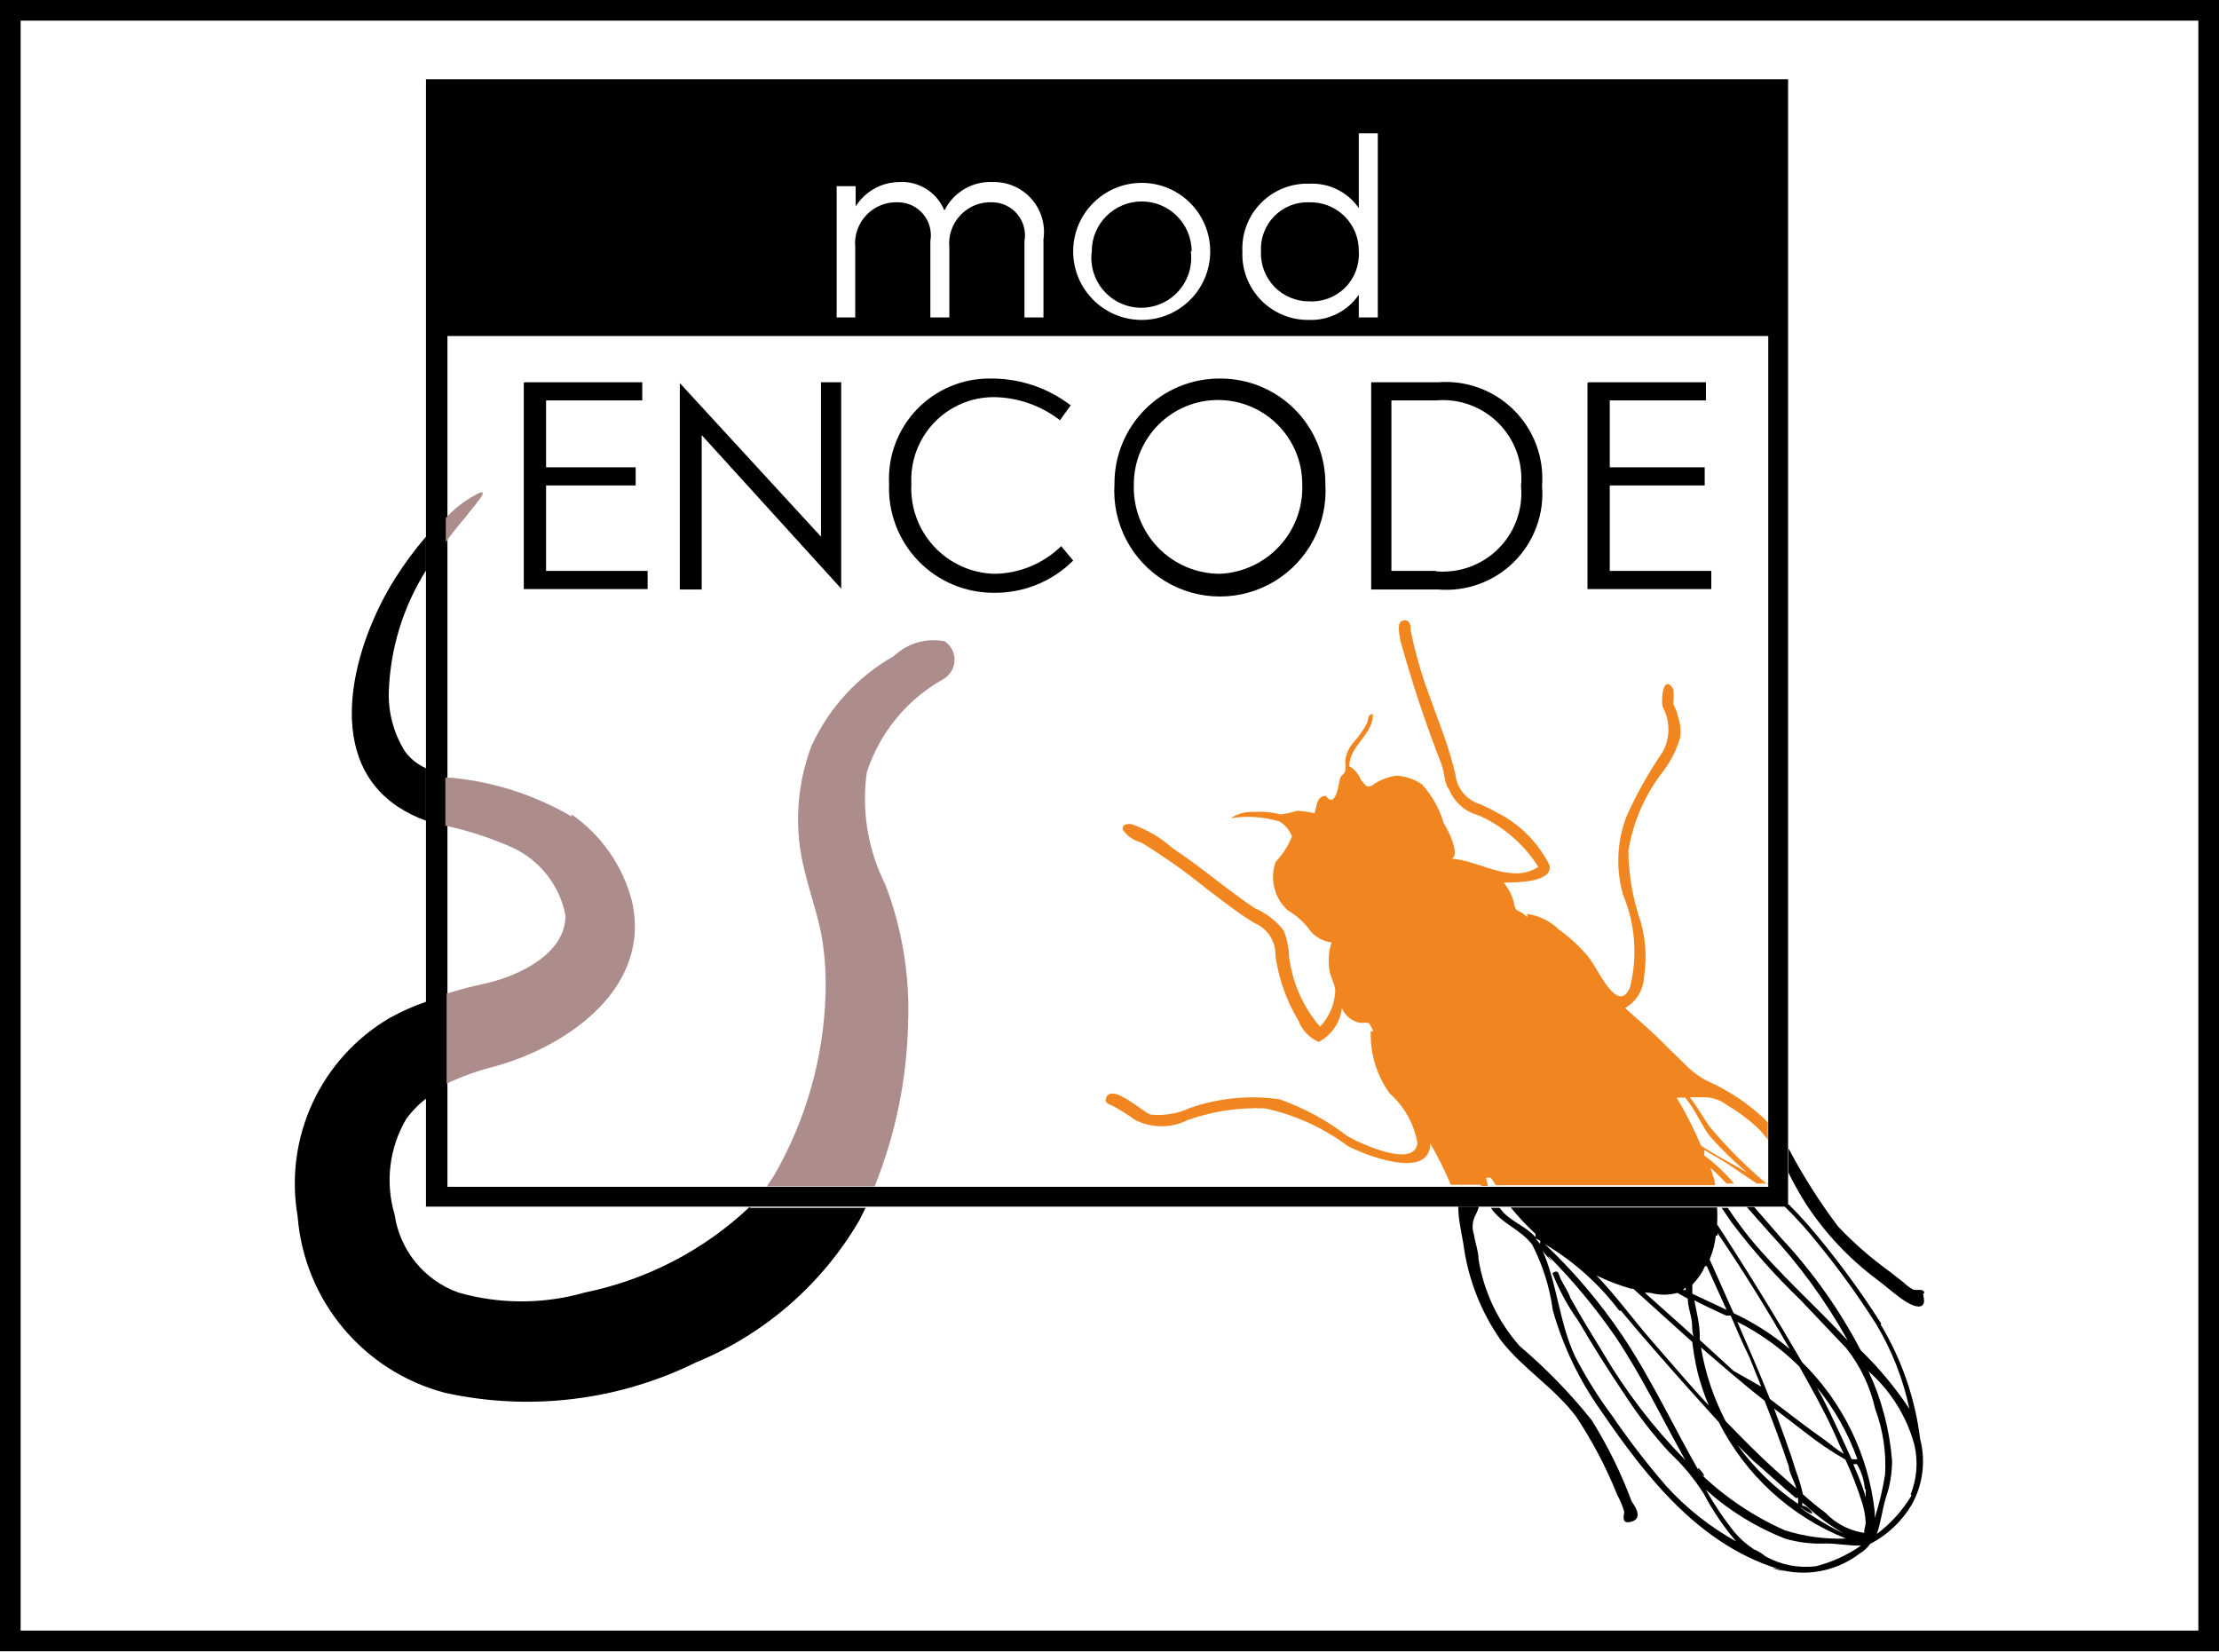
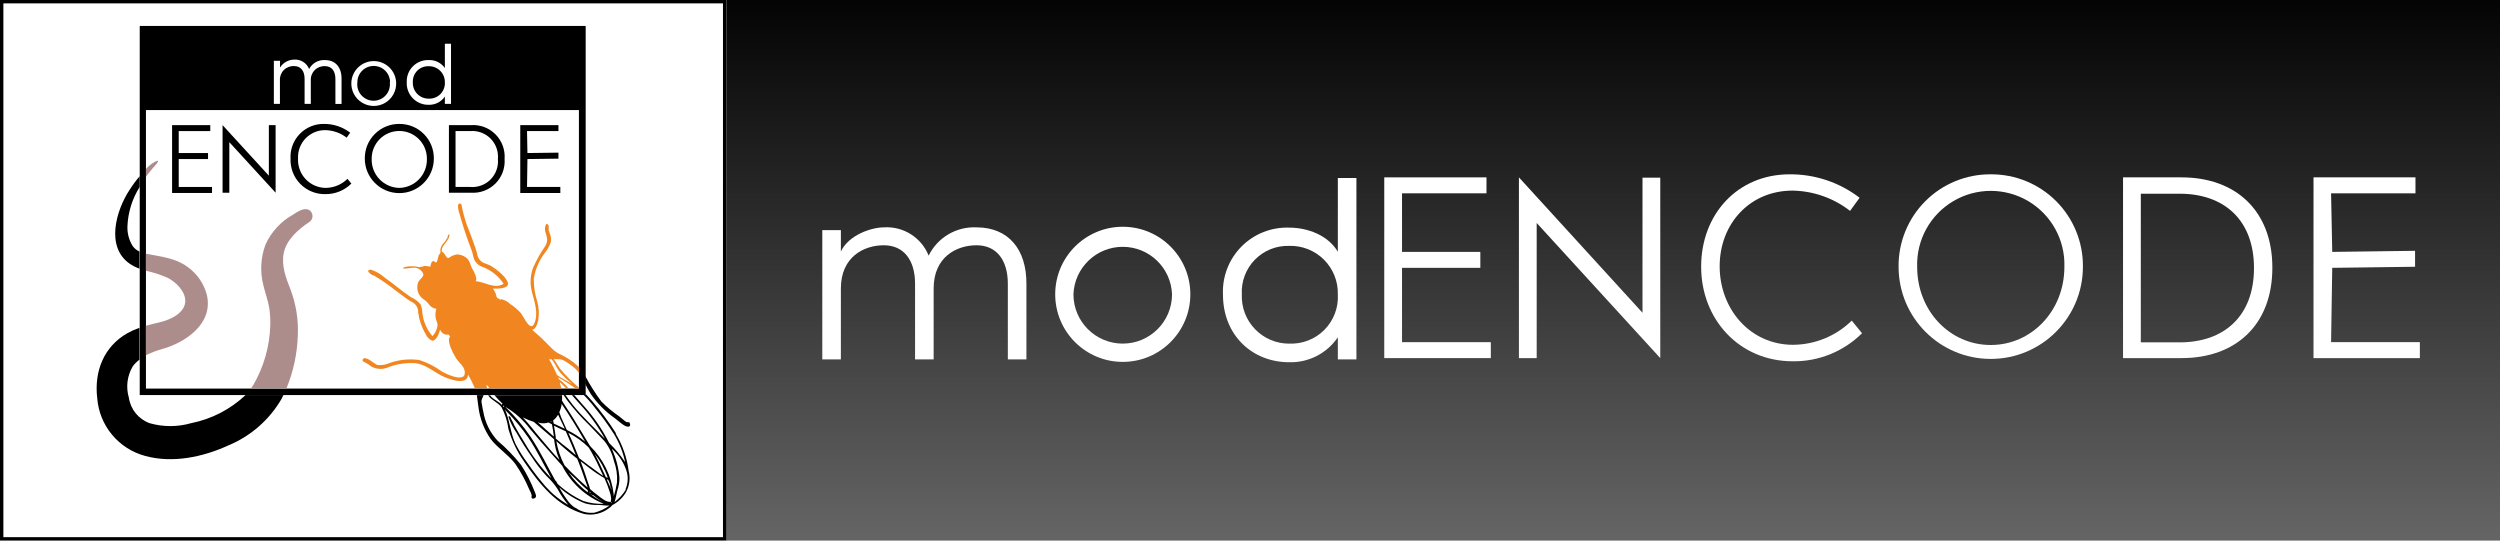
- <svg xmlns="http://www.w3.org/2000/svg" id="Layer_1" data-name="Layer 1" viewBox="0 0 53.76 40">
+ <svg xmlns="http://www.w3.org/2000/svg" id="Layer_1" data-name="Layer 1" viewBox="0 0 370 80">
  <defs>
-     <style>.cls-1{fill:#fff;}.cls-2{fill:#ad8d8c;}.cls-3{fill:#f18620;}</style>
+     <style>.cls-1{fill:url(#linear-gradient);}.cls-2{fill:#fff;}.cls-3{fill:#ad8d8c;}.cls-4{fill:#f18620;}</style>
+     <linearGradient id="linear-gradient" x1="238.76" y1="79.14" x2="238.76" y2="0.31" gradientUnits="userSpaceOnUse">
+       <stop offset="0" stop-color="#646464" />
+       <stop offset="1" stop-color="#040404" />
+     </linearGradient>
  </defs>
-   <rect class="cls-1" x="0.25" y="0.25" width="53.26" height="39.5" />
-   <path d="M53.26,0.5v39H0.5V0.5H53.26m0.5-.5H0V40H53.76V0h0Z" transform="translate(0 0)" />
-   <path d="M42.84,28.75h-32V8.14h32V28.75ZM43.32,1.92h-33V29.23h33V1.92h0Z" transform="translate(0 0)" />
-   <path class="cls-1" d="M23,7.69H22.54V5.84a0.8,0.8,0,0,0-.77-0.94A1,1,0,0,0,20.72,6V7.69H20.27V4.51h0.46V5a1.26,1.26,0,0,1,1.05-.59,1.11,1.11,0,0,1,1.1.69,1.24,1.24,0,0,1,1.18-.69,1.21,1.21,0,0,1,1.22,1.39V7.69H24.82V5.84a0.8,0.8,0,0,0-.77-0.94A1,1,0,0,0,23,6V7.69Z" transform="translate(0 0)" />
-   <path class="cls-1" d="M26,6.09a1.66,1.66,0,0,1,3.32,0A1.66,1.66,0,1,1,26,6.09Zm2.87,0a1.21,1.21,0,0,0-2.42,0A1.21,1.21,0,1,0,28.85,6.09Z" transform="translate(0 0)" />
-   <path class="cls-1" d="M33.37,7.69H32.92V7.14a1.4,1.4,0,0,1-1.2.61A1.59,1.59,0,0,1,30.1,6.09a1.57,1.57,0,0,1,1.62-1.64,1.38,1.38,0,0,1,1.2.59V3.23h0.46V7.69ZM31.72,7.3a1.14,1.14,0,0,0,1.2-1.21,1.17,1.17,0,0,0-1.2-1.19,1.13,1.13,0,0,0-1.17,1.19A1.16,1.16,0,0,0,31.72,7.3Z" transform="translate(0 0)" />
-   <path d="M12.73,9.26h2.83V9.7H13.23v1.62H15.4v0.44H13.23v2.07h2.46v0.44h-3v-5Z" transform="translate(0 0)" />
-   <path d="M19.89,13V9.26h0.49v5L17,10.54v3.74H16.47v-5Z" transform="translate(0 0)" />
-   <path d="M24,9.17a3.14,3.14,0,0,1,1.94.65l-0.26.36a2.67,2.67,0,0,0-1.6-.56,2,2,0,0,0-2,2.1,2.07,2.07,0,0,0,2,2.18,2.35,2.35,0,0,0,1.63-.67L26,13.58a2.68,2.68,0,0,1-1.92.78,2.53,2.53,0,0,1-2.54-2.63A2.43,2.43,0,0,1,24,9.17Z" transform="translate(0 0)" />
-   <path d="M29.55,9.17a2.54,2.54,0,0,1,2.56,2.56,2.56,2.56,0,1,1-5.11,0A2.54,2.54,0,0,1,29.55,9.17Zm0,4.73a2.09,2.09,0,0,0,2-2.17,2,2,0,1,0-4.08,0A2.09,2.09,0,0,0,29.55,13.9Z" transform="translate(0 0)" />
-   <path d="M33.22,9.26h1.62a2.34,2.34,0,0,1,2.52,2.51,2.33,2.33,0,0,1-2.52,2.51H33.22v-5Zm1.57,4.58a1.9,1.9,0,0,0,2.06-2.07A1.9,1.9,0,0,0,34.79,9.7H33.71v4.13h1.08Z" transform="translate(0 0)" />
-   <path d="M38.5,9.26h2.83V9.7H39l0,1.62,2.3,0v0.44l-2.3,0,0,2.07h2.46v0.44h-3v-5Z" transform="translate(0 0)" />
-   <path class="cls-2" d="M22.86,16.45h0Zm0-.92a1.39,1.39,0,0,0-1.2.36,4.8,4.8,0,0,0-2,2.18,5,5,0,0,0-.16,3.05c0.13,0.55.33,1.08,0.42,1.64A7,7,0,0,1,20,24.09a9.32,9.32,0,0,1-1.25,4.39l-0.17.26h2.61A11.22,11.22,0,0,0,22,24.8a8.48,8.48,0,0,0-.55-3.37A4.62,4.62,0,0,1,21,18.71a4,4,0,0,1,1.84-2.25h0A0.54,0.54,0,0,0,22.88,15.53ZM11.5,12a2.6,2.6,0,0,0-.7.55v0.58q0.24-.33.51-0.64C11.4,12.35,12,11.71,11.5,12Zm2.35,7.78a7.11,7.11,0,0,0-2.92-.94l-0.14,0V20a8.45,8.45,0,0,1,1.62.53,2.28,2.28,0,0,1,1.29,1.65c0,0.93-1.13,1.45-1.88,1.63-0.35.08-.7,0.16-1,0.26v2.18A6.37,6.37,0,0,1,12,25.83c1.76-.49,3.79-1.9,3.31-4A3.67,3.67,0,0,0,13.85,19.73Z" transform="translate(0 0)" />
-   <path d="M9.62,19.53a3.17,3.17,0,0,0,.7.35V18.61a1.25,1.25,0,0,1-.51-0.41,2.57,2.57,0,0,1-.39-1.46,5.9,5.9,0,0,1,.9-2.92V13a8.7,8.7,0,0,0-.74,1C8.6,15.54,7.78,18.28,9.62,19.53Zm8.55,9.7a8.2,8.2,0,0,1-4,2.08,5.57,5.57,0,0,1-3.07,0,2.37,2.37,0,0,1-1.54-1.89,2.92,2.92,0,0,1,.28-2.31,2.38,2.38,0,0,1,.5-0.51V24.26a5.57,5.57,0,0,0-.9.4,4.65,4.65,0,0,0-2.23,4.8,4.81,4.81,0,0,0,3.57,4.28A9.26,9.26,0,0,0,16.87,33a8.17,8.17,0,0,0,3.95-3.44l0.15-.3h-2.8Z" transform="translate(0 0)" />
-   <path class="cls-3" d="M35.9,28.73v0h0.15L36,28.53l0.12,0,0.12,0.18h5.31v0c0-.14-0.07-0.28-0.11-0.42l0,0c0.14,0.12.26,0.25,0.39,0.38l0,0h0.18a4.12,4.12,0,0,0-.72-0.68l0-.13c0.2,0.12.41,0.23,0.59,0.35l0.68,0.46h0.27V28.7a11,11,0,0,1-1.42-1.42c-0.17-.25-0.3-0.48-0.47-0.7h0.33a0.92,0.92,0,0,1,.57.19,4.2,4.2,0,0,1,.78.59,2.48,2.48,0,0,1,.21.25V27.19l-0.13-.13a4.93,4.93,0,0,0-1.22-.82,2,2,0,0,1-.62-0.42l-0.49-.48c-0.31-.32-0.65-0.61-1-0.92a0.91,0.91,0,0,0,.46-0.75,3.19,3.19,0,0,0-.07-1.31,5.48,5.48,0,0,1-.31-1.75,4.27,4.27,0,0,1,.77-1.83,2.56,2.56,0,0,0,.48-0.89,1.1,1.1,0,0,0-.06-0.57c0-.09-0.08-0.19-0.1-0.28a2.1,2.1,0,0,0,0-.35c-0.25-.38-0.3.25-0.26,0.43a1.14,1.14,0,0,1,0,1.1,9.81,9.81,0,0,0-.88,1.57,3,3,0,0,0-.08,1.88,3.57,3.57,0,0,1,.17,2.25c-0.29.69-.79-0.47-1-0.73a3.8,3.8,0,0,0-.72-0.67A1.37,1.37,0,0,0,37,22.14v0.08a0.69,0.69,0,0,0-.25-0.17,0.27,0.27,0,0,1-.07-0.18,1.27,1.27,0,0,0-.25-0.49c0.29,0,1.2,0,1.11-.42a2.85,2.85,0,0,0-1.26-1.27,4.53,4.53,0,0,0-.42-0.21,0.84,0.84,0,0,1-.6-0.72A9.18,9.18,0,0,0,35,17.87c-0.16-.44-0.32-0.88-0.48-1.32a11.18,11.18,0,0,1-.34-1.26c0-.1,0-0.29-0.18-0.26s-0.09.37-.07,0.5a30.5,30.5,0,0,0,1,3C35,18.76,35,19,35.11,19.13a1.06,1.06,0,0,0,.71.62A3.3,3.3,0,0,1,37.27,21c-0.66.43-1.44-.16-2.1-0.2,0.22-.08-0.1-0.73-0.19-0.85A2.39,2.39,0,0,0,34.45,19a1.21,1.21,0,0,0-.62-0.21,1.26,1.26,0,0,0-.59.24c-0.15.06-.14,0-0.27-0.14a0.65,0.65,0,0,0-.28-0.33c0-.5.59-0.77,0.57-1.26-0.14,0-.1.14-0.15,0.24a2.65,2.65,0,0,1-.34.47,0.83,0.83,0,0,0-.18.43,0.72,0.72,0,0,1,0,.23c0,0.06-.09.11-0.12,0.17s-0.09.79-.35,0.44c-0.22,0-.22.25-0.27,0.42a2.89,2.89,0,0,0-.42-0.06,2.49,2.49,0,0,1-.41.09,1.88,1.88,0,0,0-.64-0.06,0.9,0.9,0,0,0-.56.15A2.68,2.68,0,0,1,31,19.9a0.72,0.72,0,0,1,.3.36,1.8,1.8,0,0,1-.39.61,1.08,1.08,0,0,0,.3,1.19,1.86,1.86,0,0,1,.47.4,0.8,0.8,0,0,0,.58.37,1.47,1.47,0,0,0-.06.6c0,0.19.15,0.4,0.15,0.58a1.34,1.34,0,0,1-.37.86,3.21,3.21,0,0,1-.75-1.7,1.85,1.85,0,0,0-.13-0.63,1.8,1.8,0,0,0-.7-0.54c-0.68-.45-1.3-1-2-1.46a2.88,2.88,0,0,0-1-.58c-0.1,0-.21,0-0.2.14a0.78,0.78,0,0,0,.45.31,14.61,14.61,0,0,1,1.57,1.11c0.3,0.23.6,0.46,0.92,0.68l0.25,0.16a0.82,0.82,0,0,1,.51.79,4.16,4.16,0,0,0,.56,1.58,0.9,0.9,0,0,0,.49.51,1.06,1.06,0,0,0,.56-0.82,0.59,0.59,0,0,0,.45.36,0.82,0.82,0,0,1,.2,0,0.84,0.84,0,0,1,.11.2l-0.06,0a2.43,2.43,0,0,0,.46,1.51,2.08,2.08,0,0,1,.67,1.2c-0.07.63-1.41,0-1.7-.17A5.88,5.88,0,0,0,31,26.63a4.59,4.59,0,0,0-2.17.21,1.8,1.8,0,0,1-.95.16c-0.19-.05-0.9-0.74-1.07-0.43-0.08.16,0.07,0.18,0.17,0.23a5.19,5.19,0,0,1,.52.33,1.41,1.41,0,0,0,1.28,0,5,5,0,0,1,1.87-.28,5.19,5.19,0,0,1,2,.91c0.41,0.22,2,.84,2-0.06a8.33,8.33,0,0,1,.5,1v0h0.71v0Zm4.92-2.15,0.1,0.13c0.19,0.26.31,0.56,0.51,0.82a9.14,9.14,0,0,0,.9.88C42,28.2,41.57,28,41.21,27.75a9,9,0,0,0-.59-1.16h0.19Zm-4.06-4.39s0,0,0,0Z" transform="translate(0 0)" />
-   <path d="M38.56,34.4a13,13,0,0,0-1.74-1.79,4.16,4.16,0,0,1-1-2.11c0-.19-0.08-0.39-0.11-0.59a0.6,0.6,0,0,1,.05-0.5,1.1,1.1,0,0,0,.07-0.18h-0.5c0,0.3.07,0.6,0.12,0.88a5.26,5.26,0,0,0,.92,2.37c0.53,0.68,1.28,1.13,1.81,1.83a10.44,10.44,0,0,1,1,1.9,2.15,2.15,0,0,1,.17.41c0,0.08-.09.32,0.18,0.24s0.1-.35,0-0.49A10.78,10.78,0,0,0,38.56,34.4Zm6.52-1.6c0.06,0.07-.15-0.33,0,0h0Zm-1.46,3.71c0.6,0.42.08-.18,0,0h0Zm3-5.18h0c0-.13-0.19-0.06-0.27-0.09a1.24,1.24,0,0,1-.24-0.18l-0.32-.25a8.92,8.92,0,0,1-1.26-1.1,14.16,14.16,0,0,1-1.2-1.89v0.59a8.31,8.31,0,0,0,.42.75A7.2,7.2,0,0,0,45.48,31c0.23,0.17.45,0.38,0.69,0.53s0.51,0.21.43-.13C46.6,31.38,46.61,31.42,46.59,31.34Zm-1.35,1.85c0.42,1,0,0,0,0h0Zm0.31-1.11a20.53,20.53,0,0,0-1.78-2.4c-0.15-.17-0.3-0.33-0.46-0.49v0H43.19a10.09,10.09,0,0,1,.9,1,19.85,19.85,0,0,1,1.36,1.89,6.67,6.67,0,0,1,.81,2.06,8.5,8.5,0,0,0-1.18-1.42A12.4,12.4,0,0,0,43.16,30l-0.66-.76H42.32l0.53,0.6a13.36,13.36,0,0,1,1.92,2.64C44,31.65,43.11,30.86,42.4,30c-0.19-.24-0.37-0.48-0.54-0.74H41.71l0.24,0.35a15.78,15.78,0,0,0,1.67,1.88l1.11,1.17a3.63,3.63,0,0,1,.7,1.47,3.88,3.88,0,0,1,.24,1.59,7.07,7.07,0,0,1-.25,1.05s0-.1,0-0.15A6,6,0,0,0,43.66,33l-0.49-.83c-0.45-.75-0.91-1.49-1.38-2.22l-0.19-.29a3.25,3.25,0,0,0,0-.41h-5a6.4,6.4,0,0,0,.6.64h0l0,0.08c-0.22-.25-0.54-0.36-0.77-0.59l-0.1-.12H36.12c0.25,0.38.71,0.51,1,.89a4.88,4.88,0,0,1,.5,1.59,7.94,7.94,0,0,0,1.17,2.44c1.12,1.64,2.43,3.31,4.44,3.87-0.17,0-.52-0.14,0,0h0a2.25,2.25,0,0,0,1.83-.42,0.83,0.83,0,0,0,.25-0.23,2.51,2.51,0,0,0,1-.94,2.15,2.15,0,0,0,.21-1.6A7.05,7.05,0,0,0,45.56,32.08Zm-0.38,4,0,0.2C45.13,36,45,35.71,44.9,35.47a0.28,0.28,0,0,1,.09,0A1.39,1.39,0,0,1,45.18,36.08ZM45,35.35l-0.14,0c-0.17-.38-0.35-0.76-0.53-1.14-0.1-.2-0.2-0.4-0.31-0.6A5.9,5.9,0,0,1,45,35.35Zm-1.23-1.93c0.29,0.52.55,1,.8,1.59l0.1,0.21c-0.17-.1-0.33-0.24-0.45-0.33-0.46-.32-0.9-0.67-1.34-1-0.25-.63-0.52-1.25-0.79-1.87a5.93,5.93,0,0,1,1.5,1.08ZM43,35.6c-0.41-.37-0.8-0.77-1.19-1.17a5.94,5.94,0,0,1-.6-1.79c0.51,0.44,1,.87,1.54,1.29,0.21,0.53.41,1.06,0.59,1.6,0,0.14.13,0.34,0.18,0.53Zm0.56,0.68a0.54,0.54,0,0,1,0,.15A5.89,5.89,0,0,1,42.09,35l0.38,0.38C42.81,35.67,43.16,36,43.51,36.29Zm-2.38-3.82,0-.11c0-.28-0.08-0.57-0.13-0.85,0.25,0.13.51,0.25,0.77,0.37l0.11,0c0.15,0.35.3,0.7,0.45,1l0.29,0.72L42,33.21Zm0.43-2.53V29.87c0.62,0.91,1.2,1.85,1.75,2.81A6.13,6.13,0,0,0,42,31.81l-0.41-.92-0.17-.38A2.18,2.18,0,0,0,41.57,29.93Zm-0.26.74,0.48,1.06L41,31.34l0-.22A1.48,1.48,0,0,0,41.31,30.67Zm-0.51.52v0.06l-0.07,0Zm-0.85.13a1.25,1.25,0,0,0,.65,0l0.25,0.14c0,0.17.06,0.33,0.09,0.5s0,0.27.05,0.41l-1.12-1-0.06-.06Zm-0.42-.1L41,32.51a6,6,0,0,0,.13.74,5.4,5.4,0,0,0,.27.8c-0.48-.52-0.94-1.06-1.4-1.59s-0.84-1.06-1.32-1.56A5.38,5.38,0,0,0,39.52,31.22Zm-0.3.53c0.53,0.64,1.08,1.26,1.63,1.88l0.74,0.82a5.91,5.91,0,0,0,3.08,2.82,4.31,4.31,0,0,1-1.48-.2,7.1,7.1,0,0,1-2.05-1.38c0.3,0.27-.21-0.39,0,0-0.63-1.1-1.18-2.28-1.88-3.33a13.28,13.28,0,0,0-1.88-2.22A6.28,6.28,0,0,1,39.23,31.75Zm4.39,4.77a0.39,0.39,0,0,0,0-.12l0.1,0.08a5.1,5.1,0,0,0,.91.67A6.53,6.53,0,0,1,43.62,36.52Zm-6.35-6.39L37.2,30l0.12,0.06ZM40.37,36a18.56,18.56,0,0,1-1.31-1.7,10.46,10.46,0,0,1-.9-1.44c-0.39-.83-0.43-1.77-0.8-2.59l0.16,0.16a14.39,14.39,0,0,1,1.61,1.94c0.64,0.95,1.14,2,1.7,3a13.4,13.4,0,0,1-2-2.61c-0.27-.44-0.54-0.88-0.79-1.33C38,31.3,37.89,31.14,37.82,31s-0.05-.26-0.21-0.16A5.36,5.36,0,0,0,38.24,32q0.52,0.89,1.1,1.75a10.63,10.63,0,0,0,1.11,1.44,5,5,0,0,1,.83,1,6.42,6.42,0,0,0,.78,1.15A6.63,6.63,0,0,1,40.37,36ZM44,37.94a2,2,0,0,1-1.23-.24,1.12,1.12,0,0,0-.28-0.17A2.15,2.15,0,0,1,42,37.09a7.72,7.72,0,0,1-.67-1,6.33,6.33,0,0,0,1.91,1.18,3,3,0,0,0,1,.12c0.28,0,.57.06,0.85,0.05A3.41,3.41,0,0,1,44,37.94Zm1.23-.71h0l0-.09a1.6,1.6,0,0,1-1-.49c-0.19-.14-0.37-0.29-0.55-0.45a3.83,3.83,0,0,0-.16-0.54c-0.16-.52-0.34-1-0.54-1.54l0.73,0.56a8.25,8.25,0,0,0,1,.68,8.51,8.51,0,0,1,.39,1,1.9,1.9,0,0,1,.1.52c0,0.11-.08.24,0,0.28Zm1.08-1a3.27,3.27,0,0,1-.84.93c0.1-.28.13-0.59,0.22-0.88a2.79,2.79,0,0,0,.15-0.89,6.32,6.32,0,0,0-.57-2.17A3.64,3.64,0,0,1,46.38,35,2,2,0,0,1,46.29,36.2ZM37.2,30s0,0,0,0h0Zm0.32,0.43-0.16-.16C37.4,30.38,37.75,30.7,37.52,30.45Z" transform="translate(0 0)" />
+   <rect class="cls-1" x="107.52" width="262.48" height="80" />
+   <path class="cls-2" d="M138.18,53.19h-2.75V42c0-3.52-1.68-5.7-4.63-5.7s-6.35,1.72-6.35,6.39V53.19h-2.75V34.06h2.75v3.16c1.19-2.5,4.59-3.57,6.35-3.57a6.68,6.68,0,0,1,6.64,4.18,7.5,7.5,0,0,1,7.09-4.18c4.67,0,7.42,3.2,7.38,8.4V53.19h-2.75V42c0-3.52-1.68-5.7-4.63-5.7s-6.35,1.72-6.35,6.39V53.19Z" transform="translate(0 0)" />
+   <path class="cls-2" d="M156.17,43.56a10,10,0,0,1,20,0A10,10,0,1,1,156.17,43.56Zm17.29,0a7.3,7.3,0,0,0-14.59,0A7.29,7.29,0,1,0,173.46,43.56Z" transform="translate(0 0)" />
+   <path class="cls-2" d="M200.76,53.19H198V49.92a8.42,8.42,0,0,1-7.21,3.69c-5.45,0-9.79-4-9.79-10a9.48,9.48,0,0,1,9.79-9.92c2.79,0,5.78,1.15,7.21,3.57V26.34h2.75V53.19Zm-10-2.34A6.9,6.9,0,0,0,198,43.56a7,7,0,0,0-7.21-7.17,6.81,6.81,0,0,0-7,7.17A7,7,0,0,0,190.8,50.86Z" transform="translate(0 0)" />
+   <path class="cls-2" d="M204.87,26.25H220v2.36H207.5v8.67h11.59v2.36H207.5v11h13.14V53H204.87V26.25Z" transform="translate(0 0)" />
+   <path class="cls-2" d="M243.09,46.29v-20h2.63V53l-18.29-20V53H224.8V26.25Z" transform="translate(0 0)" />
+   <path class="cls-2" d="M264.85,25.8a16.78,16.78,0,0,1,10.37,3.47l-1.41,1.94a14.25,14.25,0,0,0-8.52-3c-6.29,0-10.78,4.88-10.78,11.2s4.5,11.62,10.86,11.62a12.52,12.52,0,0,0,8.69-3.58l1.52,1.87a14.29,14.29,0,0,1-10.25,4.15c-7.92,0-13.56-6.21-13.56-14S257.19,25.8,264.85,25.8Z" transform="translate(0 0)" />
+   <path class="cls-2" d="M294.63,25.8a13.54,13.54,0,0,1,13.64,13.68,13.64,13.64,0,1,1-27.28,0A13.54,13.54,0,0,1,294.63,25.8Zm0,25.26c6,0,10.9-5,10.9-11.58a10.9,10.9,0,1,0-21.79,0C283.73,46,288.57,51.06,294.63,51.06Z" transform="translate(0 0)" />
+   <path class="cls-2" d="M314.21,26.25h8.65c8,0,13.45,4.91,13.45,13.37S330.9,53,322.86,53h-8.65V26.25Zm8.38,24.42c6.59,0,11-3.89,11-11s-4.42-11-11-11h-5.75V50.67h5.75Z" transform="translate(0 0)" />
+   <path class="cls-2" d="M342.4,26.25h15.09v2.36H345l0.17,8.67,12.26-.16v2.36l-12.26.16-0.17,11h13.14V53H342.4V26.25Z" transform="translate(0 0)" />
+   <rect class="cls-2" x="0.25" y="0.25" width="107.02" height="79.5" />
+   <path d="M107,0.5v79H0.5V0.5H107m0.5-.5H0V80H107.52V0h0Z" transform="translate(0 0)" />
+   <path d="M85.68,57.51H21.6V16.29H85.68V57.51Zm1-53.67h-66V58.47h66V3.84h0Z" transform="translate(0 0)" />
+   <path class="cls-2" d="M46,15.37H45.08v-3.7c0-1.17-.56-1.89-1.54-1.89a2,2,0,0,0-2.11,2.12v3.47H40.53V9h0.91v1a2.52,2.52,0,0,1,2.11-1.18,2.22,2.22,0,0,1,2.2,1.39A2.49,2.49,0,0,1,48.1,8.89c1.55,0,2.46,1.06,2.45,2.79v3.7H49.64v-3.7c0-1.17-.56-1.89-1.54-1.89A2,2,0,0,0,46,11.91v3.47Z" transform="translate(0 0)" />
+   <path class="cls-2" d="M52,12.18a3.32,3.32,0,0,1,6.63,0A3.32,3.32,0,1,1,52,12.18Zm5.73,0a2.42,2.42,0,0,0-4.84,0A2.42,2.42,0,1,0,57.69,12.18Z" transform="translate(0 0)" />
+   <path class="cls-2" d="M66.75,15.37H65.84V14.29a2.79,2.79,0,0,1-2.39,1.22,3.18,3.18,0,0,1-3.25-3.33,3.14,3.14,0,0,1,3.25-3.29,2.76,2.76,0,0,1,2.39,1.18V6.47h0.91v8.91Zm-3.3-.77a2.29,2.29,0,0,0,2.39-2.42A2.34,2.34,0,0,0,63.44,9.8a2.26,2.26,0,0,0-2.34,2.38A2.32,2.32,0,0,0,63.44,14.6Z" transform="translate(0 0)" />
+   <path d="M25.47,18.52h5.65V19.4H26.45v3.25h4.34v0.89H26.45v4.13h4.93v0.89H25.47v-10Z" transform="translate(0 0)" />
+   <path d="M39.79,26V18.52h1v10l-6.85-7.48v7.48h-1v-10Z" transform="translate(0 0)" />
+   <path d="M47.94,18.34a6.29,6.29,0,0,1,3.89,1.3l-0.53.73a5.34,5.34,0,0,0-3.19-1.11,4,4,0,0,0-4,4.2,4.14,4.14,0,0,0,4.07,4.35,4.69,4.69,0,0,0,3.25-1.34L52,27.17a5.35,5.35,0,0,1-3.84,1.56A5.05,5.05,0,0,1,43,23.47,4.87,4.87,0,0,1,47.94,18.34Z" transform="translate(0 0)" />
+   <path d="M59.1,18.34a5.07,5.07,0,0,1,5.11,5.13,5.11,5.11,0,1,1-10.22,0A5.07,5.07,0,0,1,59.1,18.34Zm0,9.47a4.18,4.18,0,0,0,4.08-4.34,4.08,4.08,0,1,0-8.17,0A4.17,4.17,0,0,0,59.1,27.81Z" transform="translate(0 0)" />
+   <path d="M66.44,18.52h3.24a4.67,4.67,0,0,1,5,5,4.67,4.67,0,0,1-5,5H66.44v-10Zm3.14,9.15a3.8,3.8,0,0,0,4.11-4.14,3.8,3.8,0,0,0-4.11-4.13H67.42v8.27h2.16Z" transform="translate(0 0)" />
+   <path d="M77,18.52h5.65V19.4H78l0.06,3.25,4.59-.06v0.89l-4.59.06L78,27.67h4.93v0.89H77v-10Z" transform="translate(0 0)" />
+   <path class="cls-3" d="M45.72,32.9h0Zm0-1.83c-0.78-.41-1.75.33-2.41,0.73a9.6,9.6,0,0,0-4,4.36,10,10,0,0,0-.32,6.1c0.25,1.1.67,2.16,0.85,3.27A14,14,0,0,1,40,48.17a18.63,18.63,0,0,1-2.49,8.77c-0.11.18-.22,0.36-0.34,0.53h5.23a22.44,22.44,0,0,0,1.68-7.88A17,17,0,0,0,43,42.86c-0.68-1.73-1.39-3.55-1-5.44s2.07-3.43,3.69-4.5c-0.14.09-.7,0.47,0,0A1.07,1.07,0,0,0,45.75,31.07ZM23,23.9A5.19,5.19,0,0,0,21.6,25v1.17q0.48-.66,1-1.27C22.8,24.7,24,23.42,23,23.9Zm4.71,15.57C26,38.21,23.92,38,21.87,37.6l-0.28-.06v2.53a16.89,16.89,0,0,1,3.25,1.06c1.16,0.6,2.52,1.9,2.58,3.31,0.08,1.86-2.25,2.9-3.75,3.25-0.7.16-1.4,0.33-2.08,0.52v4.37A12.74,12.74,0,0,1,24,51.66c3.53-1,7.59-3.79,6.62-8A7.35,7.35,0,0,0,27.71,39.47Z" transform="translate(0 0)" />
+   <path d="M19.24,39.06a6.35,6.35,0,0,0,1.4.7V37.23a2.5,2.5,0,0,1-1-.81,5.13,5.13,0,0,1-.78-2.92,11.8,11.8,0,0,1,1.81-5.83V26.08a17.41,17.41,0,0,0-1.48,2C17.2,31.08,15.56,36.56,19.24,39.06Zm17.1,19.41a16.39,16.39,0,0,1-8.06,4.16,11.15,11.15,0,0,1-6.14,0,4.73,4.73,0,0,1-3.07-3.78,5.85,5.85,0,0,1,.57-4.62,4.76,4.76,0,0,1,1-1V48.51a11.14,11.14,0,0,0-1.8.81c-3.51,2-4.92,5.7-4.45,9.61a9.61,9.61,0,0,0,7.14,8.56c4,1.09,8.49.16,12.22-1.55a16.35,16.35,0,0,0,7.9-6.87l0.3-.6h-5.6Z" transform="translate(0 0)" />
+   <path class="cls-4" d="M71.79,57.47v0h0.3c0-.15-0.09-0.31-0.12-0.45l0.23,0.09,0.23,0.36H83.07l0,0c-0.06-.28-0.13-0.57-0.21-0.85l0.06,0c0.27,0.24.52,0.5,0.77,0.75l0.08,0.09h0.37a8.25,8.25,0,0,0-1.43-1.35l-0.09-.26c0.4,0.24.81,0.46,1.19,0.71l1.37,0.91h0.54V57.4a22,22,0,0,1-2.84-2.84c-0.34-.5-0.61-1-0.93-1.4h0.66a1.84,1.84,0,0,1,1.13.37,8.39,8.39,0,0,1,1.56,1.18,5,5,0,0,1,.42.49V54.38l-0.26-.26A9.86,9.86,0,0,0,83,52.48a4,4,0,0,1-1.24-.83c-0.33-.33-0.67-0.65-1-1-0.62-.64-1.31-1.23-2-1.84,0.58-.11.81-1,0.91-1.5a6.38,6.38,0,0,0-.14-2.62A11,11,0,0,1,79,41.23a8.54,8.54,0,0,1,1.53-3.66,5.11,5.11,0,0,0,1-1.78,2.2,2.2,0,0,0-.13-1.14c-0.06-.19-0.15-0.37-0.2-0.57a4.2,4.2,0,0,0,0-.69c-0.49-.76-0.61.51-0.51,0.85,0.24,0.88.5,1.34,0,2.19a19.62,19.62,0,0,0-1.77,3.14,5.92,5.92,0,0,0-.16,3.76c0.37,1.41.94,3.06,0.34,4.49s-1.58-.94-2-1.47A7.61,7.61,0,0,0,75.52,45a2.74,2.74,0,0,0-1.43-.74v0.16a1.37,1.37,0,0,0-.49-0.33,0.55,0.55,0,0,1-.15-0.37,2.53,2.53,0,0,0-.51-1c0.59,0,2.41.06,2.23-.83s-1.73-2.07-2.52-2.55A9.06,9.06,0,0,0,71.83,39a1.68,1.68,0,0,1-1.21-1.44,18.37,18.37,0,0,0-.58-1.77c-0.31-.88-0.65-1.75-1-2.63a22.35,22.35,0,0,1-.68-2.51c0-.21-0.05-0.57-0.37-0.52s-0.18.74-.13,1a61,61,0,0,0,2,6.07c0.12,0.37.16,0.76,0.29,1.12a2.12,2.12,0,0,0,1.42,1.24A6.59,6.59,0,0,1,74.54,42c-1.33.85-2.88-.33-4.19-0.39,0.43-.15-0.2-1.46-0.37-1.7-0.42-.6-0.36-1.37-1.07-1.84a2.41,2.41,0,0,0-1.25-.42,2.51,2.51,0,0,0-1.17.48c-0.31.13-.28,0-0.54-0.27a1.3,1.3,0,0,0-.57-0.65c-0.08-1,1.18-1.54,1.14-2.52-0.29,0-.21.28-0.3,0.49a5.29,5.29,0,0,1-.68.93,1.66,1.66,0,0,0-.37.86,1.43,1.43,0,0,1,0,.45c0,0.12-.18.22-0.24,0.33-0.14.32-.19,1.59-0.7,0.88-0.43,0-.45.49-0.54,0.84a5.77,5.77,0,0,0-.84-0.11,5,5,0,0,1-.82.18,3.75,3.75,0,0,0-1.29-.12c-0.27,0-1.13.07-1.11,0.3,0.83,0.14,1.72-.38,2.42.12a1.44,1.44,0,0,1,.61.73c0.06,0.43-.62.81-0.77,1.21a2.15,2.15,0,0,0,.6,2.37,3.71,3.71,0,0,1,.93.81,1.59,1.59,0,0,0,1.16.75,3,3,0,0,0-.12,1.2c0,0.38.29,0.8,0.3,1.16A2.67,2.67,0,0,1,64,49.75a6.41,6.41,0,0,1-1.49-3.41,3.7,3.7,0,0,0-.25-1.26A3.6,3.6,0,0,0,60.85,44c-1.37-.9-2.6-2-3.94-2.93a5.76,5.76,0,0,0-2-1.16c-0.2,0-.43,0-0.41.29a1.56,1.56,0,0,0,.9.61A29.21,29.21,0,0,1,58.56,43c0.61,0.45,1.21.92,1.83,1.35l0.5,0.31a1.65,1.65,0,0,1,1,1.58A8.31,8.31,0,0,0,63,49.44a1.79,1.79,0,0,0,1,1c0.64-.07,1-1.15,1.13-1.64a1.19,1.19,0,0,0,.89.73,1.64,1.64,0,0,1,.4,0,1.67,1.67,0,0,1,.22.39l-0.13,0c-0.32.8,0.55,2.35,0.93,3,0.47,0.83,1.47,1.35,1.34,2.4-0.15,1.27-2.83,0-3.4-.35a11.75,11.75,0,0,0-3.3-1.68,9.17,9.17,0,0,0-4.34.41,3.59,3.59,0,0,1-1.89.32c-0.39-.11-1.8-1.48-2.14-0.85-0.17.31,0.13,0.37,0.33,0.47a10.38,10.38,0,0,1,1,.65,2.81,2.81,0,0,0,2.57,0,9.9,9.9,0,0,1,3.75-.55c1.52,0.13,2.61,1.13,3.91,1.82,0.82,0.44,3.94,1.69,4-.12a16.66,16.66,0,0,1,1,2v0h1.42v0Zm9.84-4.3,0.21,0.27c0.38,0.52.62,1.13,1,1.63a18.28,18.28,0,0,0,1.81,1.76C84,56.41,83.14,56,82.43,55.5a18,18,0,0,0-1.17-2.32h0.38Zm-8.11-8.79c-0.07,0-.09,0-0.1-0.06Z" transform="translate(0 0)" />
+   <path d="M77.11,68.8a26,26,0,0,0-3.48-3.59A8.33,8.33,0,0,1,71.54,61c-0.09-.39-0.16-0.78-0.22-1.17a1.2,1.2,0,0,1,.11-1,2.19,2.19,0,0,0,.15-0.35h-1c0.09,0.59.13,1.21,0.23,1.76A10.51,10.51,0,0,0,72.64,65c1.06,1.36,2.57,2.26,3.62,3.65a20.88,20.88,0,0,1,2.08,3.81,4.3,4.3,0,0,1,.35.82c0,0.15-.17.64,0.35,0.49s0.21-.7.09-1A21.55,21.55,0,0,0,77.11,68.8Zm13-3.19c0.13,0.14-.3-0.66,0,0h0ZM87.24,73c1.21,0.84.16-.37,0,0h0Zm6-10.35v0c-0.08-.26-0.37-0.12-0.53-0.19a2.47,2.47,0,0,1-.47-0.35l-0.63-.51A17.83,17.83,0,0,1,89,59.42a28.31,28.31,0,0,1-2.39-3.78v1.17a16.63,16.63,0,0,0,.83,1.51A14.39,14.39,0,0,0,91,61.9c0.46,0.35.89,0.75,1.38,1.06,0.29,0.18,1,.41.87-0.25C93.21,62.77,93.23,62.84,93.19,62.68Zm-2.7,3.69c0.83,2,0,0,0,0h0Zm0.63-2.21a41.06,41.06,0,0,0-3.56-4.8c-0.29-.34-0.6-0.67-0.91-1v0.1H86.37a20.19,20.19,0,0,1,1.79,2.06,39.7,39.7,0,0,1,2.73,3.78,13.33,13.33,0,0,1,1.63,4.13,17,17,0,0,0-2.36-2.83A24.79,24.79,0,0,0,86.33,60q-0.65-.77-1.33-1.52H84.64q0.54,0.59,1.06,1.19a26.72,26.72,0,0,1,3.83,5.28c-1.57-1.65-3.31-3.23-4.74-5-0.38-.47-0.74-1-1.09-1.48H83.41l0.47,0.69a31.57,31.57,0,0,0,3.34,3.77l2.23,2.34a7.25,7.25,0,0,1,1.4,2.93,7.75,7.75,0,0,1,.47,3.18,14.14,14.14,0,0,1-.49,2.11c0-.1,0-0.2,0-0.3A12,12,0,0,0,87.32,66c-0.33-.56-0.66-1.11-1-1.66-0.9-1.5-1.81-3-2.77-4.44l-0.37-.59a6.5,6.5,0,0,0,0-.82h-10a12.79,12.79,0,0,0,1.21,1.27l-0.07,0-0.05.16c-0.44-.49-1.08-0.72-1.54-1.17a1.69,1.69,0,0,1-.19-0.24h-0.3c0.51,0.76,1.43,1,2,1.78a9.77,9.77,0,0,1,1,3.17,15.87,15.87,0,0,0,2.34,4.87c2.24,3.28,4.87,6.62,8.88,7.74-0.33-.09-1-0.29,0,0h0a4.51,4.51,0,0,0,3.66-.85,1.66,1.66,0,0,0,.5-0.46,5,5,0,0,0,2-1.87,4.31,4.31,0,0,0,.42-3.2A14.1,14.1,0,0,0,91.11,64.16Zm-0.76,8,0.1,0.4C90.27,72,90,71.43,89.79,70.93A0.57,0.57,0,0,1,90,71,2.77,2.77,0,0,1,90.36,72.16ZM89.95,70.7a1.07,1.07,0,0,1-.28-0.06c-0.34-.77-0.69-1.53-1.05-2.28-0.2-.41-0.41-0.81-0.62-1.21A11.8,11.8,0,0,1,89.95,70.7Zm-2.45-3.85c0.58,1,1.1,2.1,1.59,3.18l0.19,0.42c-0.33-.2-0.66-0.48-0.9-0.65-0.92-.65-1.8-1.33-2.68-2-0.5-1.26-1-2.5-1.58-3.74a11.85,11.85,0,0,1,3,2.16Zm-1.58,4.36c-0.82-.75-1.61-1.53-2.37-2.34a11.89,11.89,0,0,1-1.21-3.57c1,0.88,2,1.75,3.09,2.59,0.42,1.06.82,2.12,1.18,3.21,0.09,0.29.27,0.68,0.36,1.06ZM87,72.58a1.09,1.09,0,0,1,0,.29,11.77,11.77,0,0,1-2.82-2.92L85,70.7C85.62,71.34,86.32,72,87,72.58Zm-4.75-7.65c0-.08,0-0.15,0-0.23-0.07-.57-0.16-1.13-0.26-1.7,0.51,0.26,1,.51,1.54.74l0.21,0.1c0.31,0.69.61,1.39,0.9,2.09l0.58,1.43-1.18-1C83.44,65.93,82.86,65.43,82.28,64.93Zm0.85-5.06,0-.13c1.24,1.82,2.39,3.71,3.49,5.62a12.26,12.26,0,0,0-2.7-1.73l-0.83-1.84L82.78,61A4.36,4.36,0,0,0,83.13,59.87Zm-0.51,1.48,1,2.11q-0.82-.37-1.64-0.78l-0.09-.45A3,3,0,0,0,82.62,61.34Zm-1,1,0,0.13-0.13-.07Zm-1.7.25a2.5,2.5,0,0,0,1.29-.07l0.51,0.27c0.06,0.33.12,0.66,0.17,1s0.07,0.55.11,0.82l-2.24-2-0.13-.11ZM79,62.44L82,65a12,12,0,0,0,.26,1.48,10.8,10.8,0,0,0,.55,1.59c-1-1-1.87-2.11-2.79-3.17s-1.68-2.13-2.64-3.12A10.77,10.77,0,0,0,79,62.44ZM78.46,63.5c1.06,1.28,2.16,2.53,3.26,3.77,0.49,0.55,1,1.1,1.48,1.65a11.83,11.83,0,0,0,6.16,5.64,8.62,8.62,0,0,1-3-.4A14.2,14.2,0,0,1,82.3,71.4c0.6,0.54-.43-0.78,0-0.08-1.25-2.21-2.36-4.56-3.77-6.67a26.56,26.56,0,0,0-3.77-4.45A12.56,12.56,0,0,1,78.46,63.5ZM87.24,73a0.77,0.77,0,0,0,.06-0.23L87.49,73a10.21,10.21,0,0,0,1.82,1.34A13.07,13.07,0,0,1,87.24,73ZM74.55,60.26L74.4,60l0.23,0.11ZM80.75,72a37.11,37.11,0,0,1-2.62-3.39,20.92,20.92,0,0,1-1.81-2.87c-0.79-1.65-.86-3.54-1.61-5.19L75,60.91a28.79,28.79,0,0,1,3.21,3.88c1.27,1.89,2.27,4,3.39,6a26.8,26.8,0,0,1-3.93-5.22c-0.55-.88-1.08-1.76-1.58-2.67C76,62.59,75.79,62.28,75.65,62s-0.11-.52-0.42-0.32a10.72,10.72,0,0,0,1.24,2.41q1,1.78,2.2,3.49a21.25,21.25,0,0,0,2.22,2.88,9.9,9.9,0,0,1,1.65,1.95,12.84,12.84,0,0,0,1.56,2.3A13.27,13.27,0,0,1,80.75,72ZM88,75.87a4.07,4.07,0,0,1-2.45-.47,2.25,2.25,0,0,0-.56-0.33,4.3,4.3,0,0,1-.9-0.88,15.44,15.44,0,0,1-1.33-2.07,12.67,12.67,0,0,0,3.81,2.37,6.07,6.07,0,0,0,1.92.24c0.56,0,1.14.13,1.7,0.1A6.82,6.82,0,0,1,88,75.87Zm2.47-1.42-0.05,0,0-.18c-0.66.13-1.5-.62-2-1s-0.74-.58-1.09-0.89A7.66,7.66,0,0,0,87,71.35c-0.32-1-.68-2.07-1.07-3.09q0.72,0.57,1.46,1.13a16.5,16.5,0,0,0,2.06,1.36,17,17,0,0,1,.79,2.05,3.8,3.8,0,0,1,.21,1c0,0.21-.15.48,0.07,0.56Zm2.16-2a6.55,6.55,0,0,1-1.68,1.86c0.2-.57.27-1.19,0.43-1.77a5.57,5.57,0,0,0,.3-1.79,12.65,12.65,0,0,0-1.14-4.34,7.28,7.28,0,0,1,2.26,3.55A4,4,0,0,1,92.58,72.4ZM74.4,60c0.05,0.07.07,0,0,0h0ZM75,60.91l-0.31-.32C74.8,60.76,75.49,61.39,75,60.91Z" transform="translate(0 0)" />
</svg>
